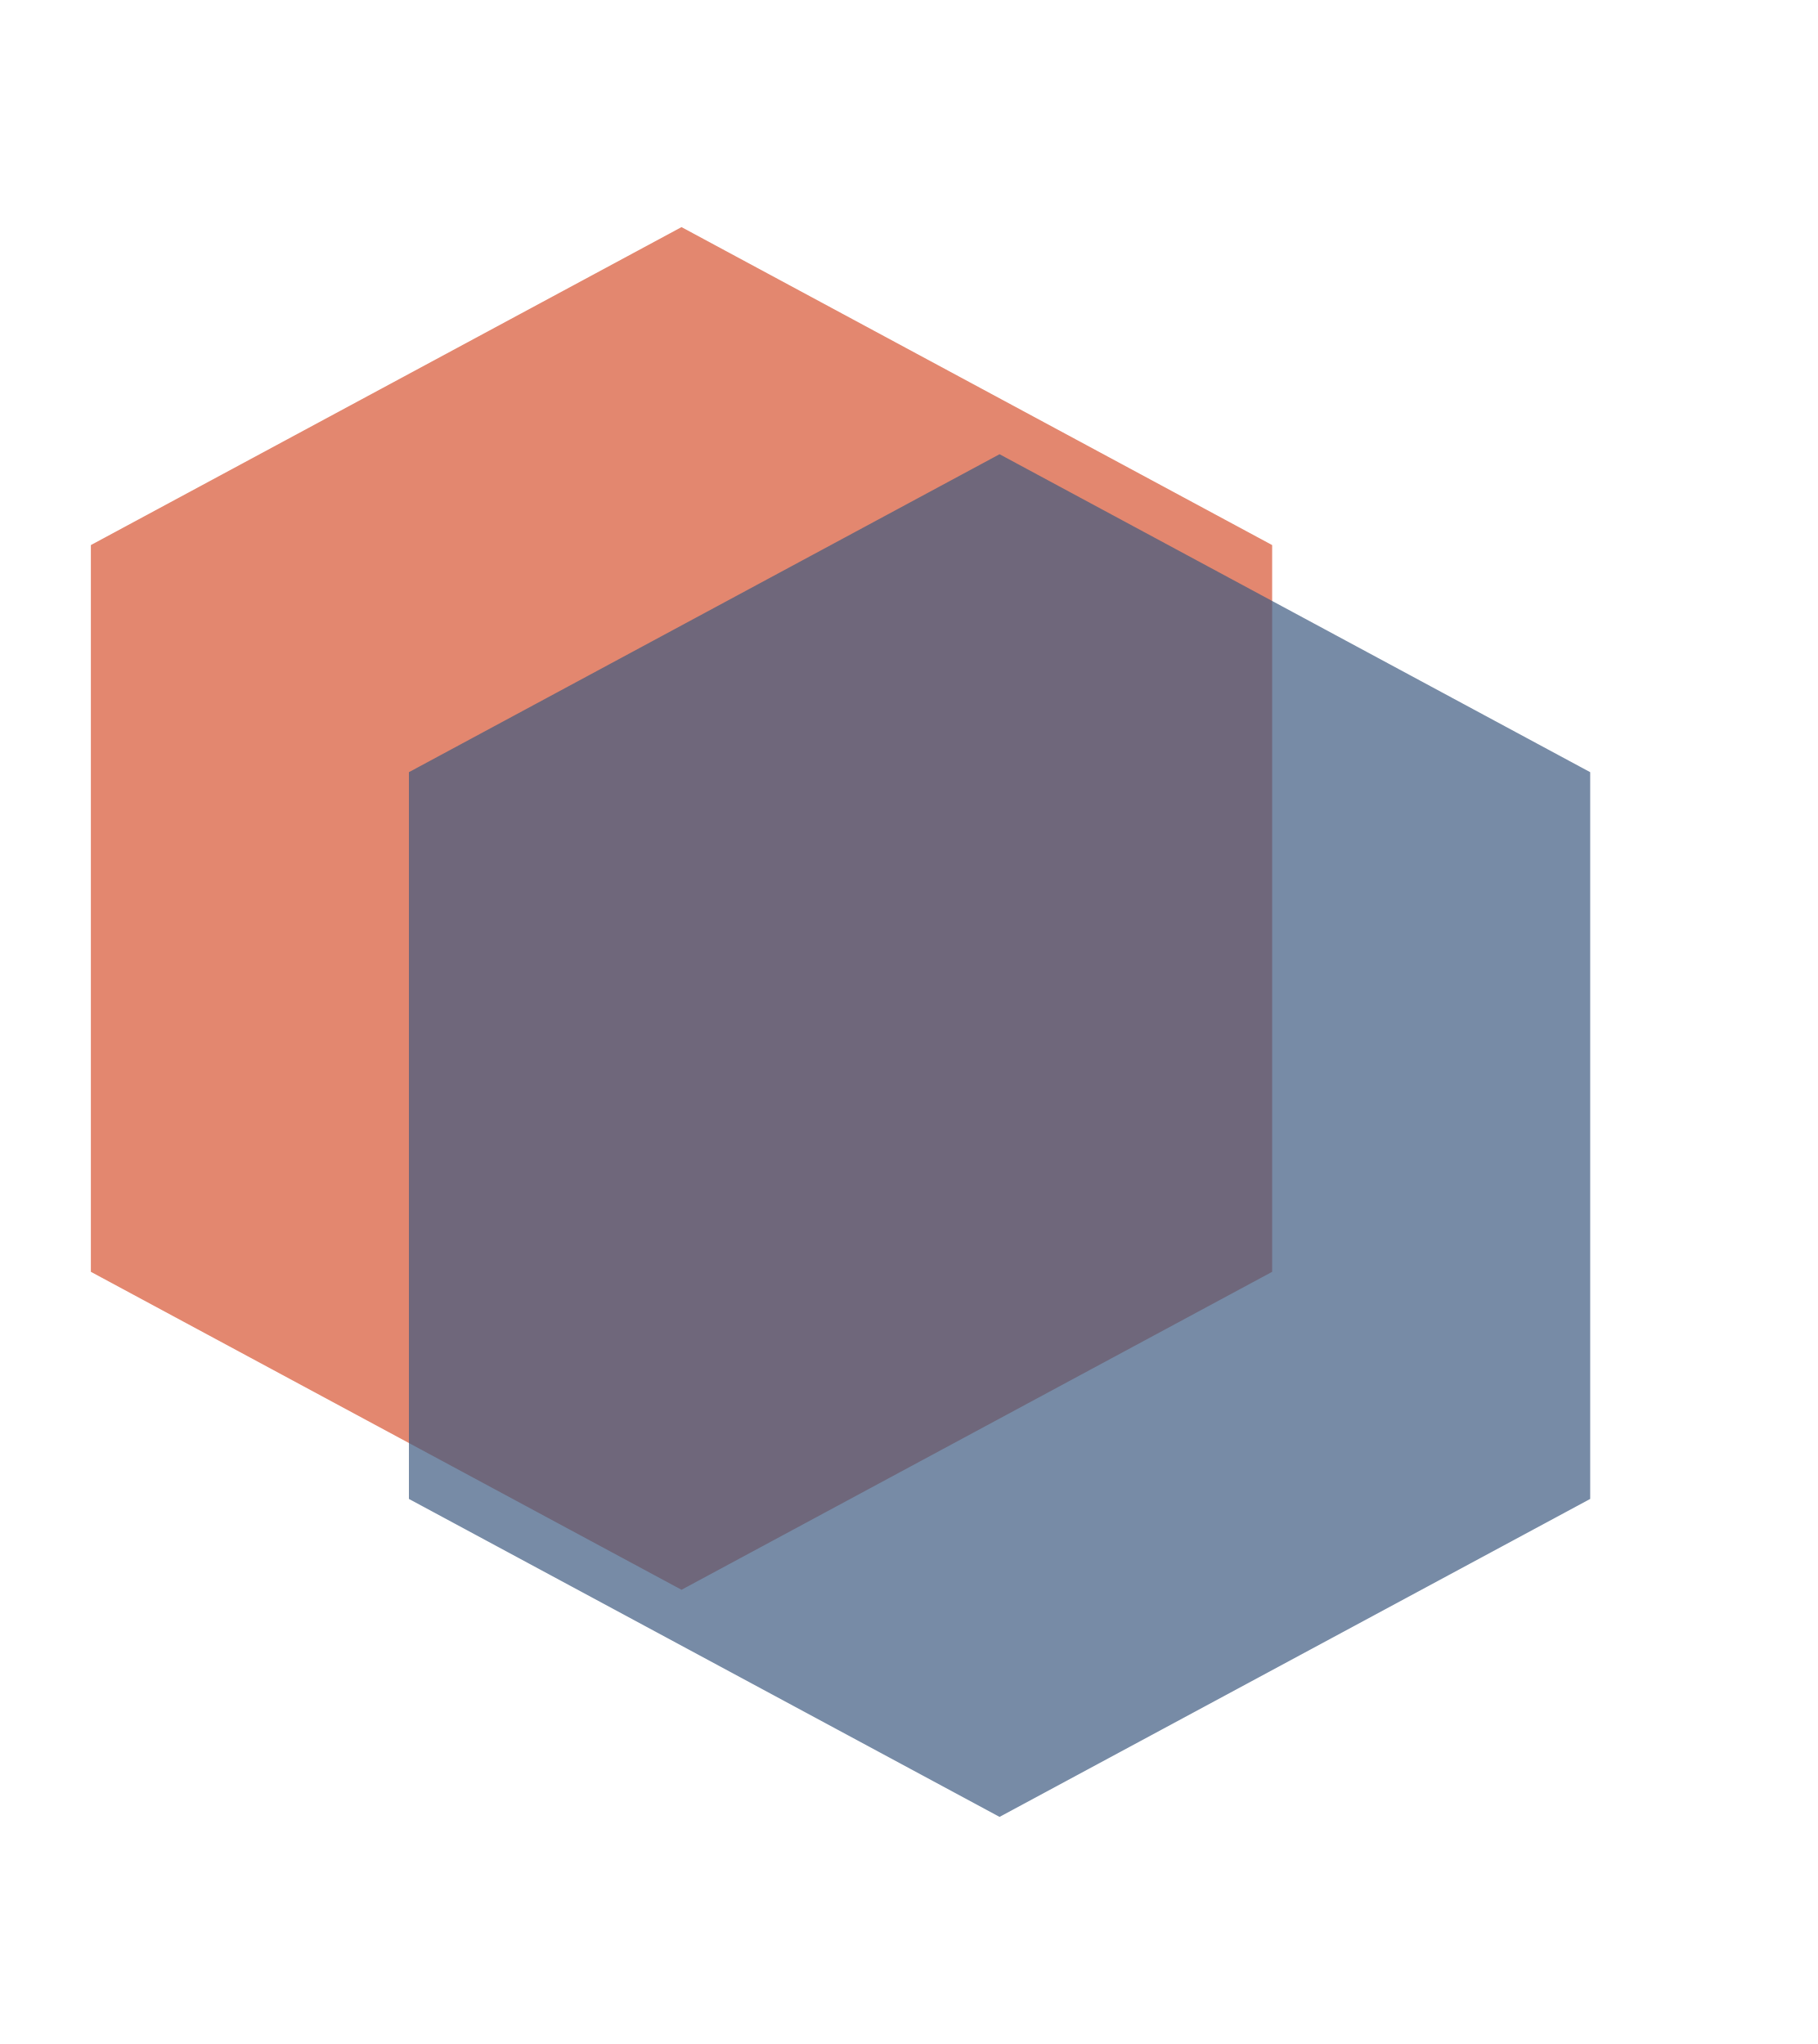
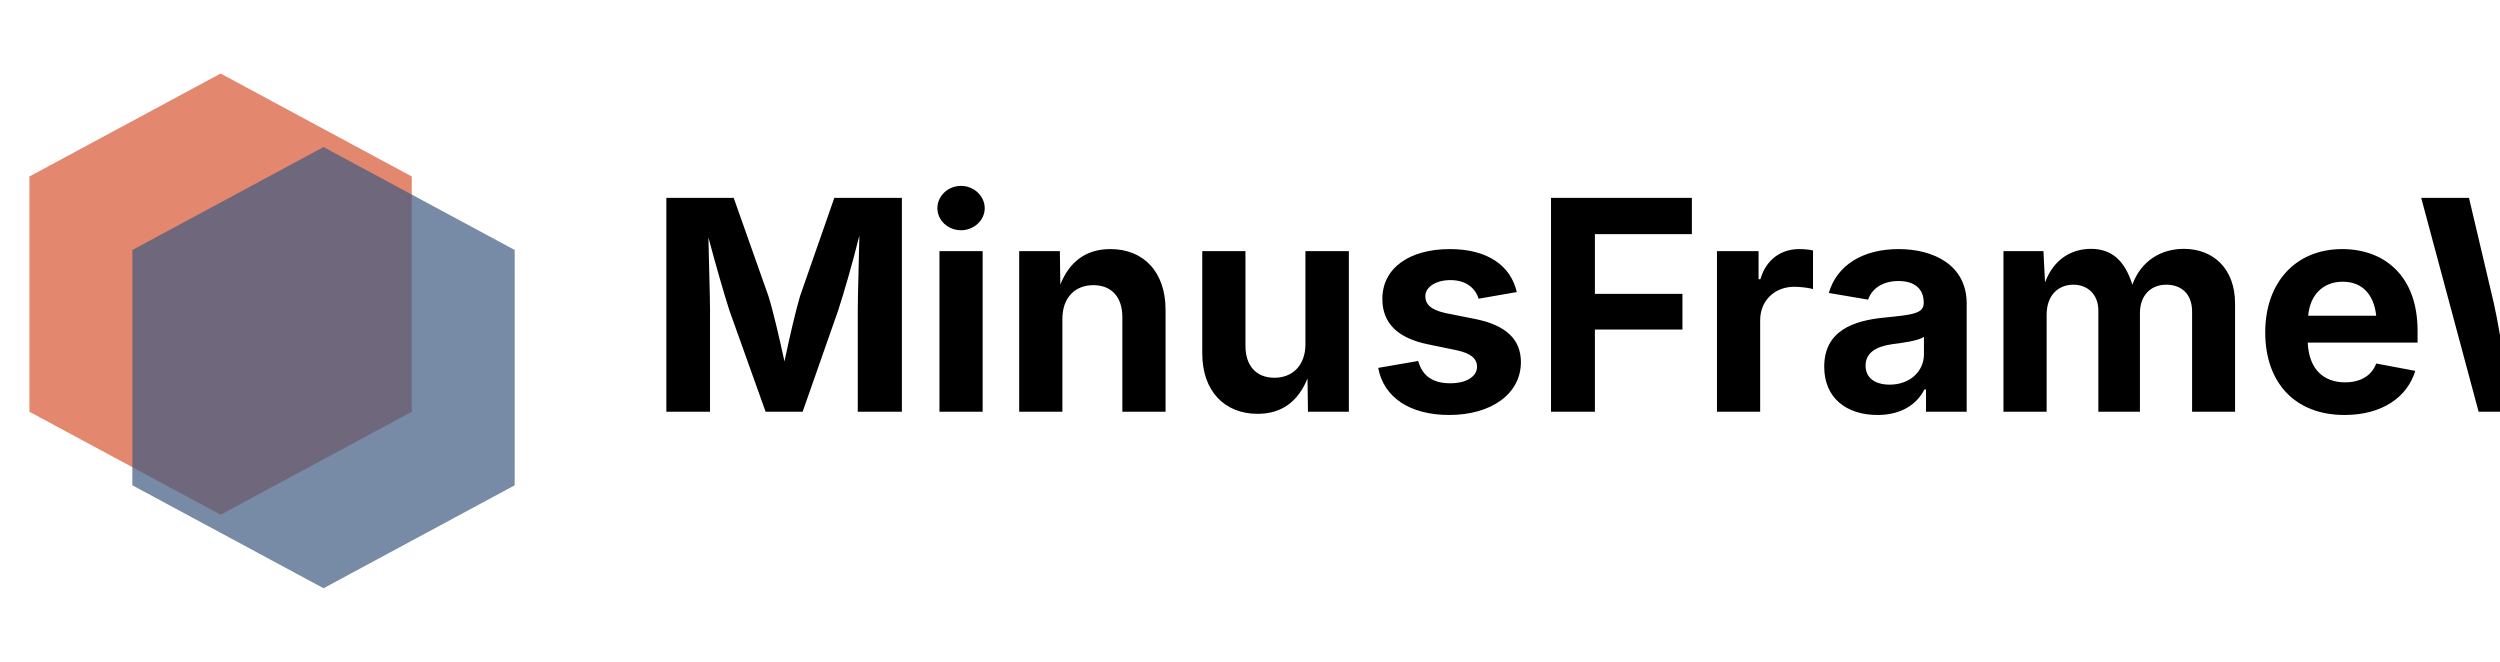
- <svg xmlns="http://www.w3.org/2000/svg" viewBox="0 0 40 45" width="40" height="45">
+ <svg xmlns="http://www.w3.org/2000/svg" viewBox="0 0 170 45" width="170" height="45">
  <polygon points="15,5 28,12 28,28 15,35 2,28 2,12" fill="#E07A5F" opacity="0.9" />
  <polygon points="22,10 35,17 35,33 22,40 9,33 9,17" fill="#3D5A80" opacity="0.7" />
+   <text x="44" y="28" font-family="Inter, Arial, sans-serif" font-size="20" font-weight="700" fill="currentColor">MinusFrameWork</text>
</svg>
